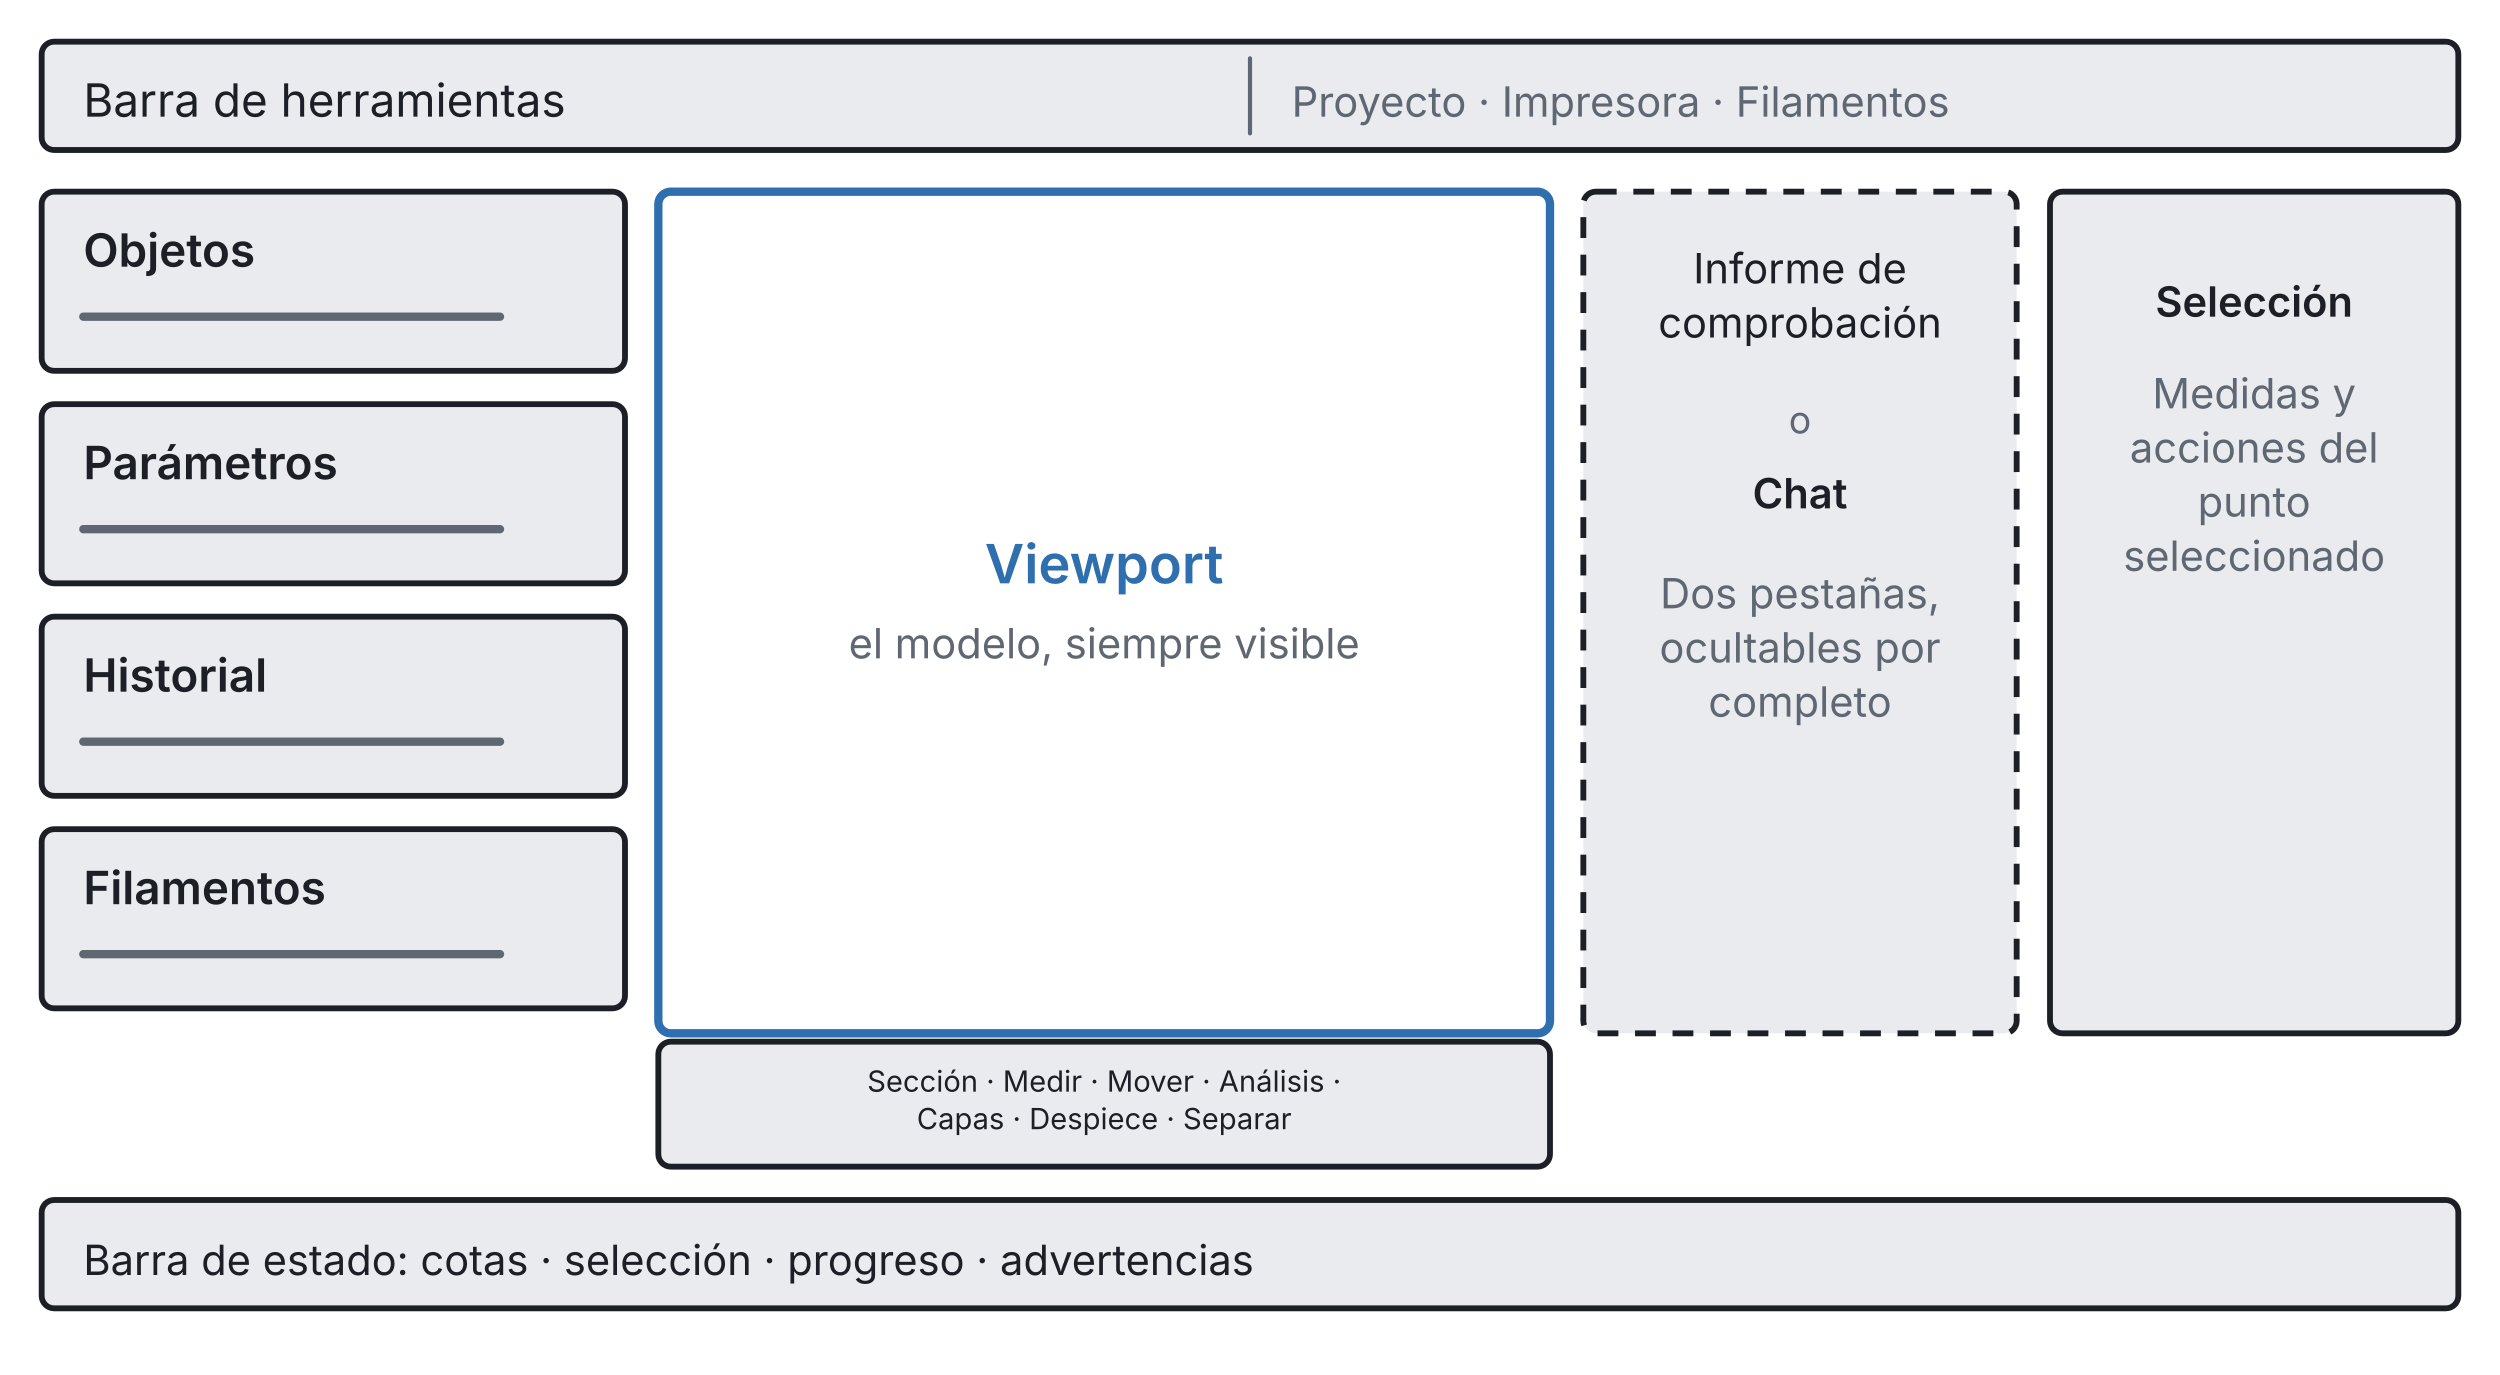
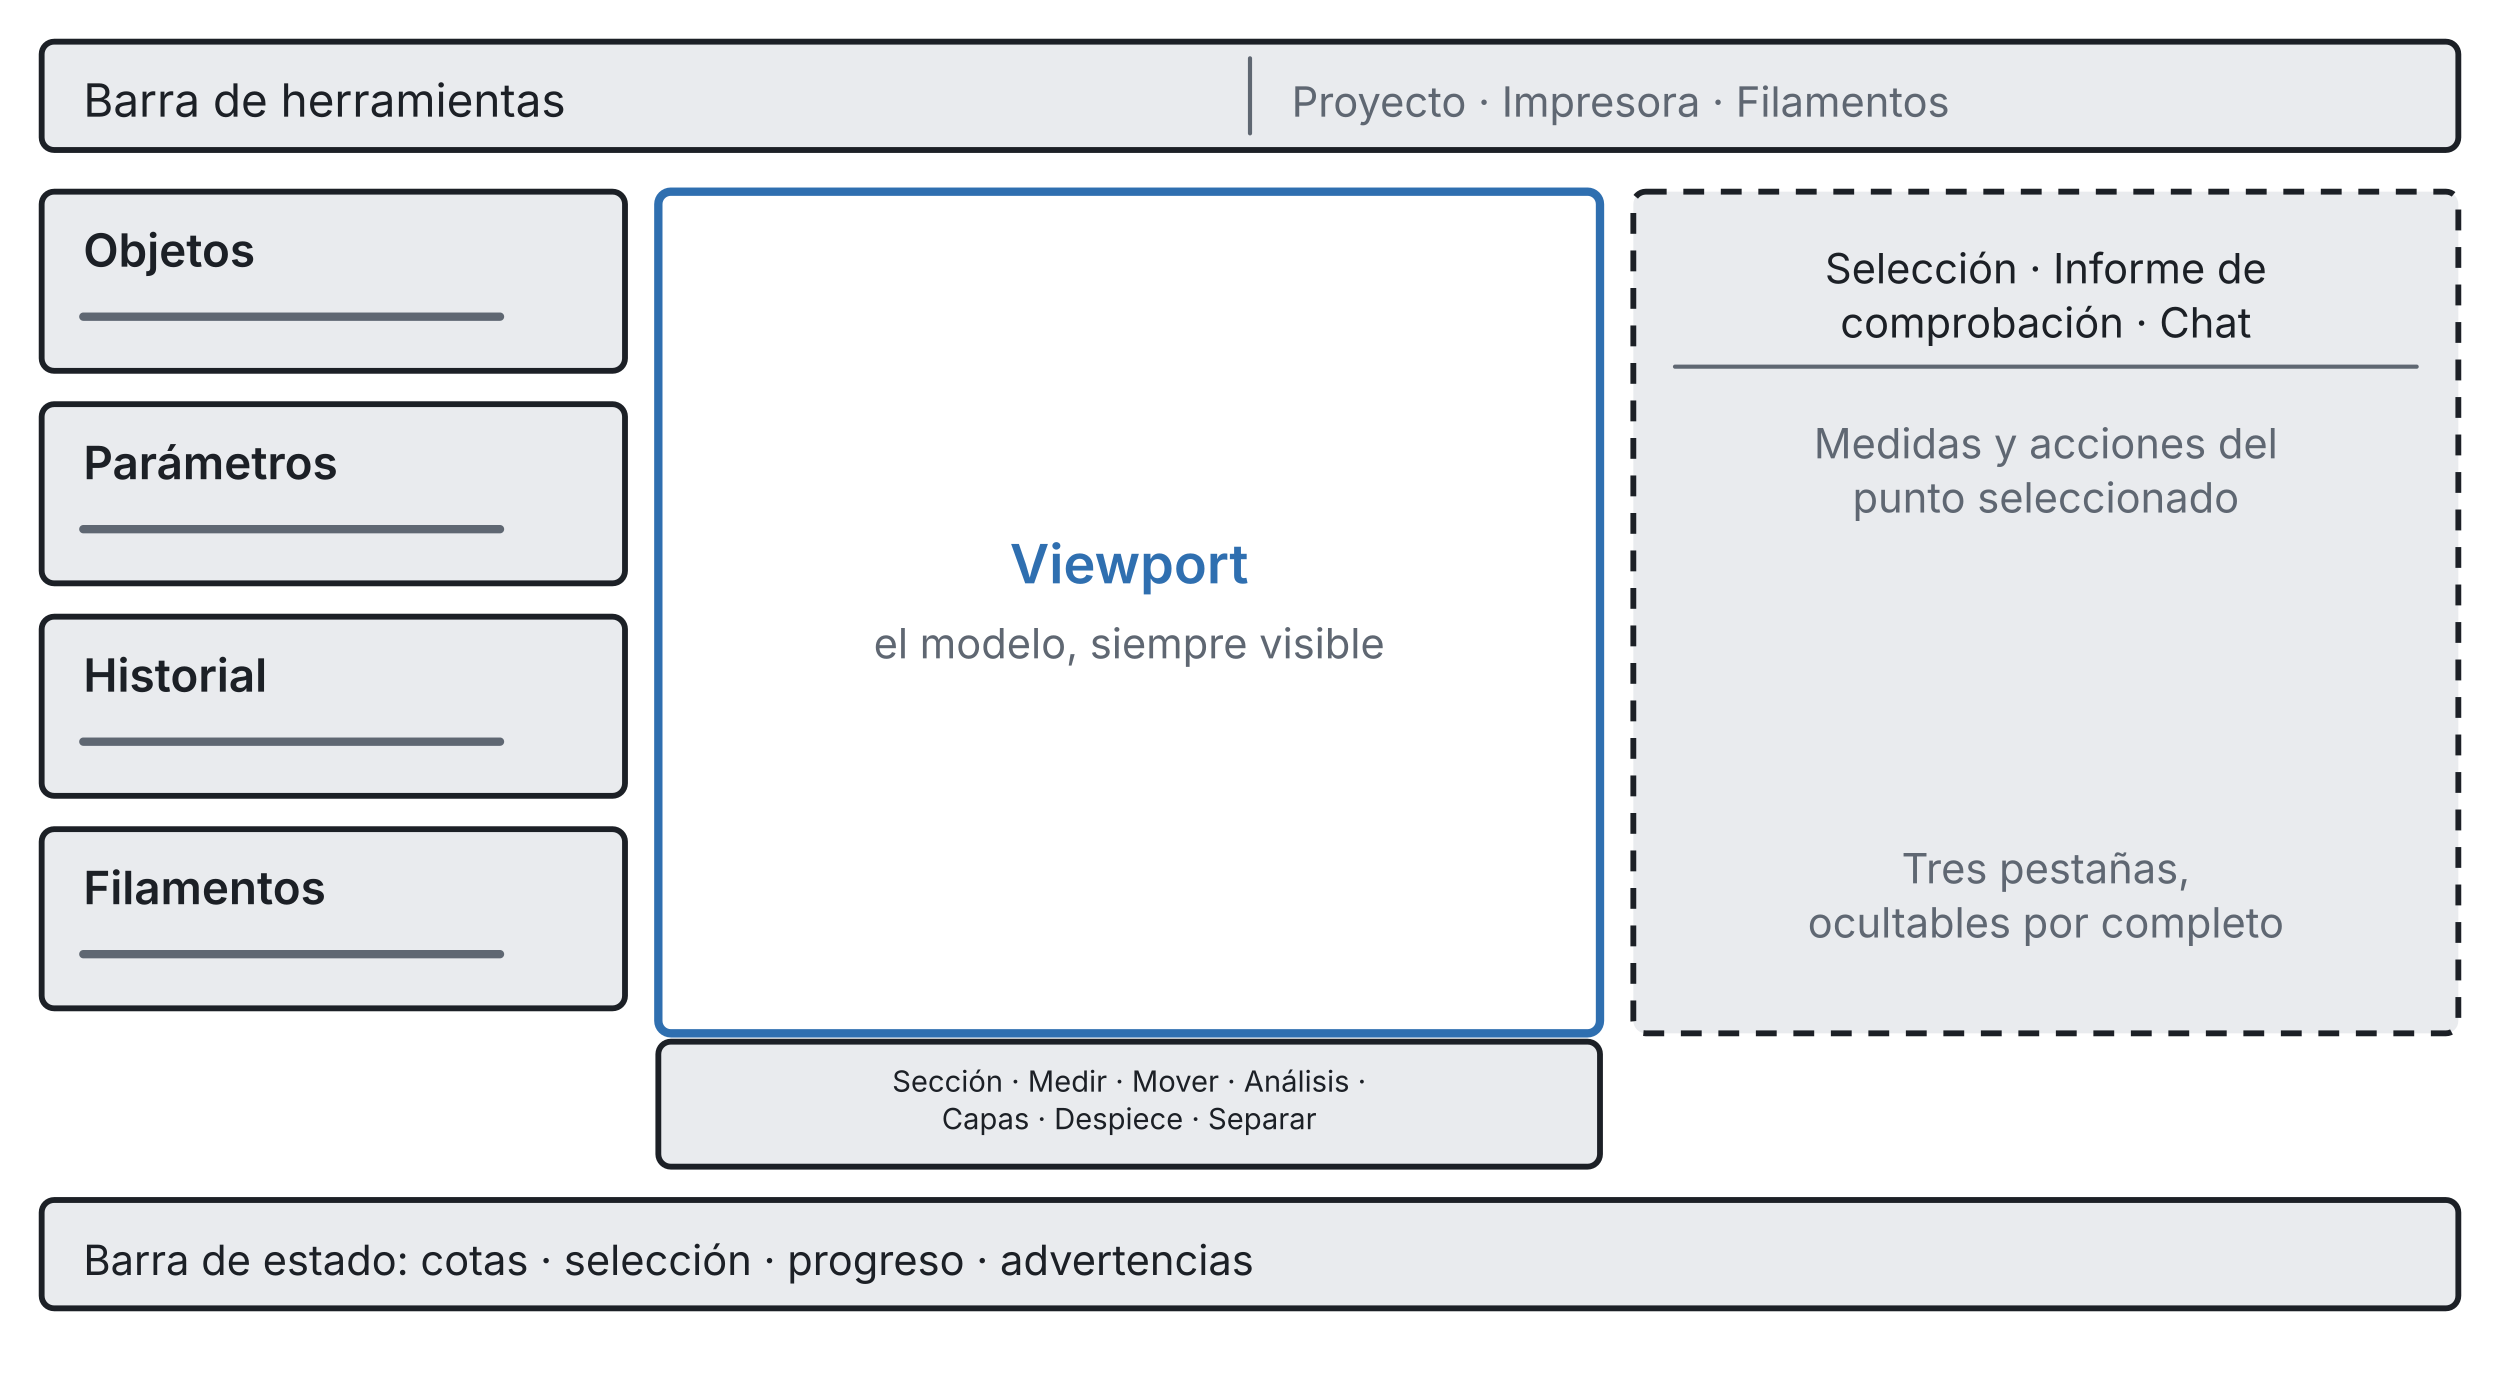
<svg xmlns="http://www.w3.org/2000/svg" viewBox="0 0 600 330" width="600" height="330">
  <rect x="0" y="0" width="600" height="330" fill="#ffffff" />
  <rect x="10" y="10" width="580" height="26" rx="3" fill="#e9ebee" stroke="#1c2026" stroke-width="1.4" />
  <text x="20" y="28" fill="#1c2026" font-size="11" font-family="system-ui, -apple-system, Segoe UI, sans-serif" text-anchor="start">Barra de herramientas</text>
  <line x1="300" y1="14" x2="300" y2="32" stroke="#5f6772" stroke-width="1" stroke-linecap="round" />
  <text x="310" y="28" fill="#5f6772" font-size="10" font-family="system-ui, -apple-system, Segoe UI, sans-serif" text-anchor="start">Proyecto · Impresora · Filamentos</text>
  <rect x="10" y="46" width="140" height="43" rx="3" fill="#e9ebee" stroke="#1c2026" stroke-width="1.4" />
  <text x="20" y="64" fill="#1c2026" font-size="11" font-family="system-ui, -apple-system, Segoe UI, sans-serif" text-anchor="start" font-weight="600">Objetos</text>
  <line x1="20" y1="76" x2="120" y2="76" stroke="#5f6772" stroke-width="2" stroke-linecap="round" />
  <rect x="10" y="97" width="140" height="43" rx="3" fill="#e9ebee" stroke="#1c2026" stroke-width="1.4" />
  <text x="20" y="115" fill="#1c2026" font-size="11" font-family="system-ui, -apple-system, Segoe UI, sans-serif" text-anchor="start" font-weight="600">Parámetros</text>
  <line x1="20" y1="127" x2="120" y2="127" stroke="#5f6772" stroke-width="2" stroke-linecap="round" />
  <rect x="10" y="148" width="140" height="43" rx="3" fill="#e9ebee" stroke="#1c2026" stroke-width="1.4" />
  <text x="20" y="166" fill="#1c2026" font-size="11" font-family="system-ui, -apple-system, Segoe UI, sans-serif" text-anchor="start" font-weight="600">Historial</text>
  <line x1="20" y1="178" x2="120" y2="178" stroke="#5f6772" stroke-width="2" stroke-linecap="round" />
  <rect x="10" y="199" width="140" height="43" rx="3" fill="#e9ebee" stroke="#1c2026" stroke-width="1.4" />
  <text x="20" y="217" fill="#1c2026" font-size="11" font-family="system-ui, -apple-system, Segoe UI, sans-serif" text-anchor="start" font-weight="600">Filamentos</text>
  <line x1="20" y1="229" x2="120" y2="229" stroke="#5f6772" stroke-width="2" stroke-linecap="round" />
-   <rect x="158" y="46" width="214" height="202" rx="3" fill="none" stroke="#2f6fb0" stroke-width="2" />
-   <text x="265" y="140" fill="#2f6fb0" font-size="13" font-family="system-ui, -apple-system, Segoe UI, sans-serif" text-anchor="middle" font-weight="600">Viewport</text>
-   <text x="265" y="158" fill="#5f6772" font-size="10" font-family="system-ui, -apple-system, Segoe UI, sans-serif" text-anchor="middle">el modelo, siempre visible</text>
-   <rect x="380" y="46" width="104" height="202" rx="3" fill="#e9ebee" stroke="#1c2026" stroke-width="1.4" stroke-dasharray="5 4" />
-   <text x="432" y="68" fill="#1c2026" font-size="10" font-family="system-ui, -apple-system, Segoe UI, sans-serif" text-anchor="middle">Informe de</text>
-   <text x="432" y="81" fill="#1c2026" font-size="10" font-family="system-ui, -apple-system, Segoe UI, sans-serif" text-anchor="middle">comprobación</text>
-   <text x="432" y="104" fill="#5f6772" font-size="9" font-family="system-ui, -apple-system, Segoe UI, sans-serif" text-anchor="middle">o</text>
-   <text x="432" y="122" fill="#1c2026" font-size="10" font-family="system-ui, -apple-system, Segoe UI, sans-serif" text-anchor="middle" font-weight="600">Chat</text>
-   <text x="432" y="146" fill="#5f6772" font-size="10" font-family="system-ui, -apple-system, Segoe UI, sans-serif" text-anchor="middle">Dos pestañas,</text>
-   <text x="432" y="159" fill="#5f6772" font-size="10" font-family="system-ui, -apple-system, Segoe UI, sans-serif" text-anchor="middle">ocultables por</text>
-   <text x="432" y="172" fill="#5f6772" font-size="10" font-family="system-ui, -apple-system, Segoe UI, sans-serif" text-anchor="middle">completo</text>
-   <rect x="492" y="46" width="98" height="202" rx="3" fill="#e9ebee" stroke="#1c2026" stroke-width="1.4" />
-   <text x="541" y="76" fill="#1c2026" font-size="10" font-family="system-ui, -apple-system, Segoe UI, sans-serif" text-anchor="middle" font-weight="600">Selección</text>
-   <text x="541" y="98" fill="#5f6772" font-size="10" font-family="system-ui, -apple-system, Segoe UI, sans-serif" text-anchor="middle">Medidas y</text>
-   <text x="541" y="111" fill="#5f6772" font-size="10" font-family="system-ui, -apple-system, Segoe UI, sans-serif" text-anchor="middle">acciones del</text>
-   <text x="541" y="124" fill="#5f6772" font-size="10" font-family="system-ui, -apple-system, Segoe UI, sans-serif" text-anchor="middle">punto</text>
-   <text x="541" y="137" fill="#5f6772" font-size="10" font-family="system-ui, -apple-system, Segoe UI, sans-serif" text-anchor="middle">seleccionado</text>
-   <rect x="158" y="250" width="214" height="30" rx="3" fill="#e9ebee" stroke="#1c2026" stroke-width="1.4" />
-   <text x="265" y="262" fill="#1c2026" font-size="7" font-family="system-ui, -apple-system, Segoe UI, sans-serif" text-anchor="middle">Sección · Medir · Mover · Análisis ·</text>
-   <text x="265" y="271" fill="#1c2026" font-size="7" font-family="system-ui, -apple-system, Segoe UI, sans-serif" text-anchor="middle">Capas · Despiece · Separar</text>
+   <rect x="158" y="46" width="226" height="202" rx="3" fill="none" stroke="#2f6fb0" stroke-width="2" />
+   <text x="271" y="140" fill="#2f6fb0" font-size="13" font-family="system-ui, -apple-system, Segoe UI, sans-serif" text-anchor="middle" font-weight="600">Viewport</text>
+   <text x="271" y="158" fill="#5f6772" font-size="10" font-family="system-ui, -apple-system, Segoe UI, sans-serif" text-anchor="middle">el modelo, siempre visible</text>
+   <rect x="392" y="46" width="198" height="202" rx="3" fill="#e9ebee" stroke="#1c2026" stroke-width="1.4" stroke-dasharray="5 4" />
+   <text x="491" y="68" fill="#1c2026" font-size="10" font-family="system-ui, -apple-system, Segoe UI, sans-serif" text-anchor="middle">Selección · Informe de</text>
+   <text x="491" y="81" fill="#1c2026" font-size="10" font-family="system-ui, -apple-system, Segoe UI, sans-serif" text-anchor="middle">comprobación · Chat</text>
+   <line x1="402" y1="88" x2="580" y2="88" stroke="#5f6772" stroke-width="1" stroke-linecap="round" />
+   <text x="491" y="110" fill="#5f6772" font-size="10" font-family="system-ui, -apple-system, Segoe UI, sans-serif" text-anchor="middle">Medidas y acciones del</text>
+   <text x="491" y="123" fill="#5f6772" font-size="10" font-family="system-ui, -apple-system, Segoe UI, sans-serif" text-anchor="middle">punto seleccionado</text>
+   <text x="491" y="212" fill="#5f6772" font-size="10" font-family="system-ui, -apple-system, Segoe UI, sans-serif" text-anchor="middle">Tres pestañas,</text>
+   <text x="491" y="225" fill="#5f6772" font-size="10" font-family="system-ui, -apple-system, Segoe UI, sans-serif" text-anchor="middle">ocultables por completo</text>
+   <rect x="158" y="250" width="226" height="30" rx="3" fill="#e9ebee" stroke="#1c2026" stroke-width="1.4" />
+   <text x="271" y="262" fill="#1c2026" font-size="7" font-family="system-ui, -apple-system, Segoe UI, sans-serif" text-anchor="middle">Sección · Medir · Mover · Análisis ·</text>
+   <text x="271" y="271" fill="#1c2026" font-size="7" font-family="system-ui, -apple-system, Segoe UI, sans-serif" text-anchor="middle">Capas · Despiece · Separar</text>
  <rect x="10" y="288" width="580" height="26" rx="3" fill="#e9ebee" stroke="#1c2026" stroke-width="1.4" />
  <text x="20" y="306" fill="#1c2026" font-size="10" font-family="system-ui, -apple-system, Segoe UI, sans-serif" text-anchor="start">Barra de estado: cotas · selección · progreso · advertencias</text>
</svg>
